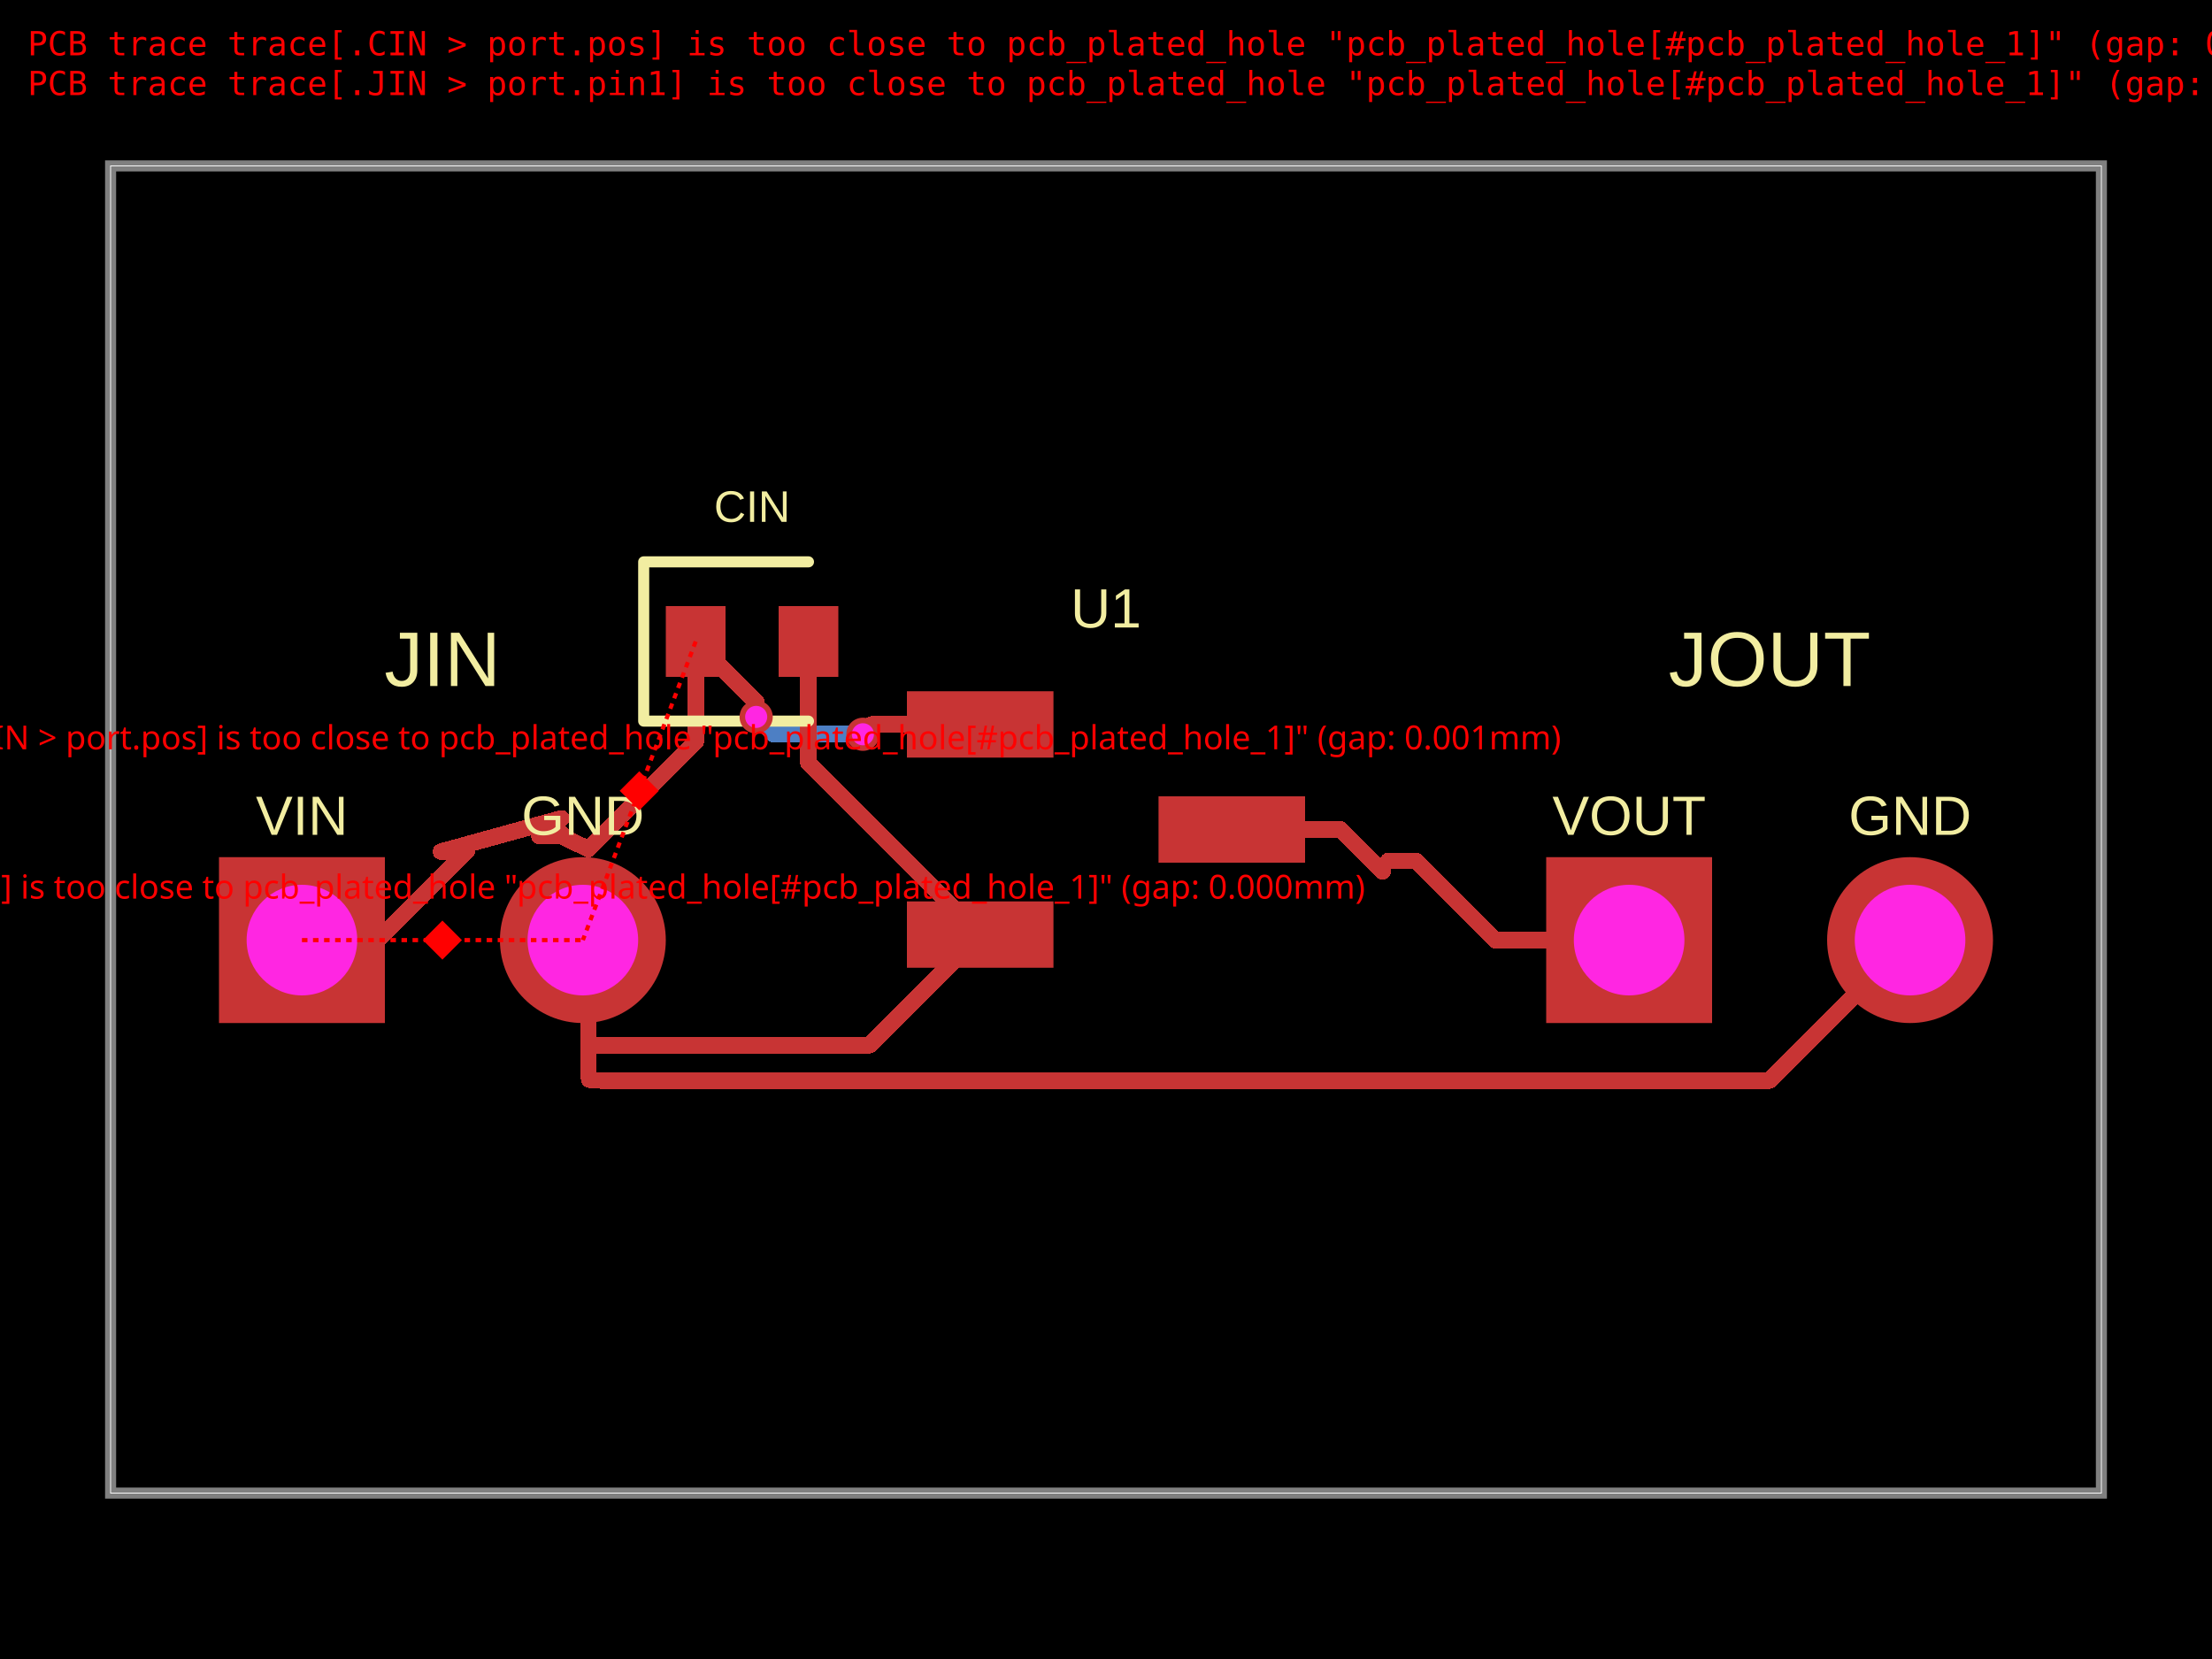
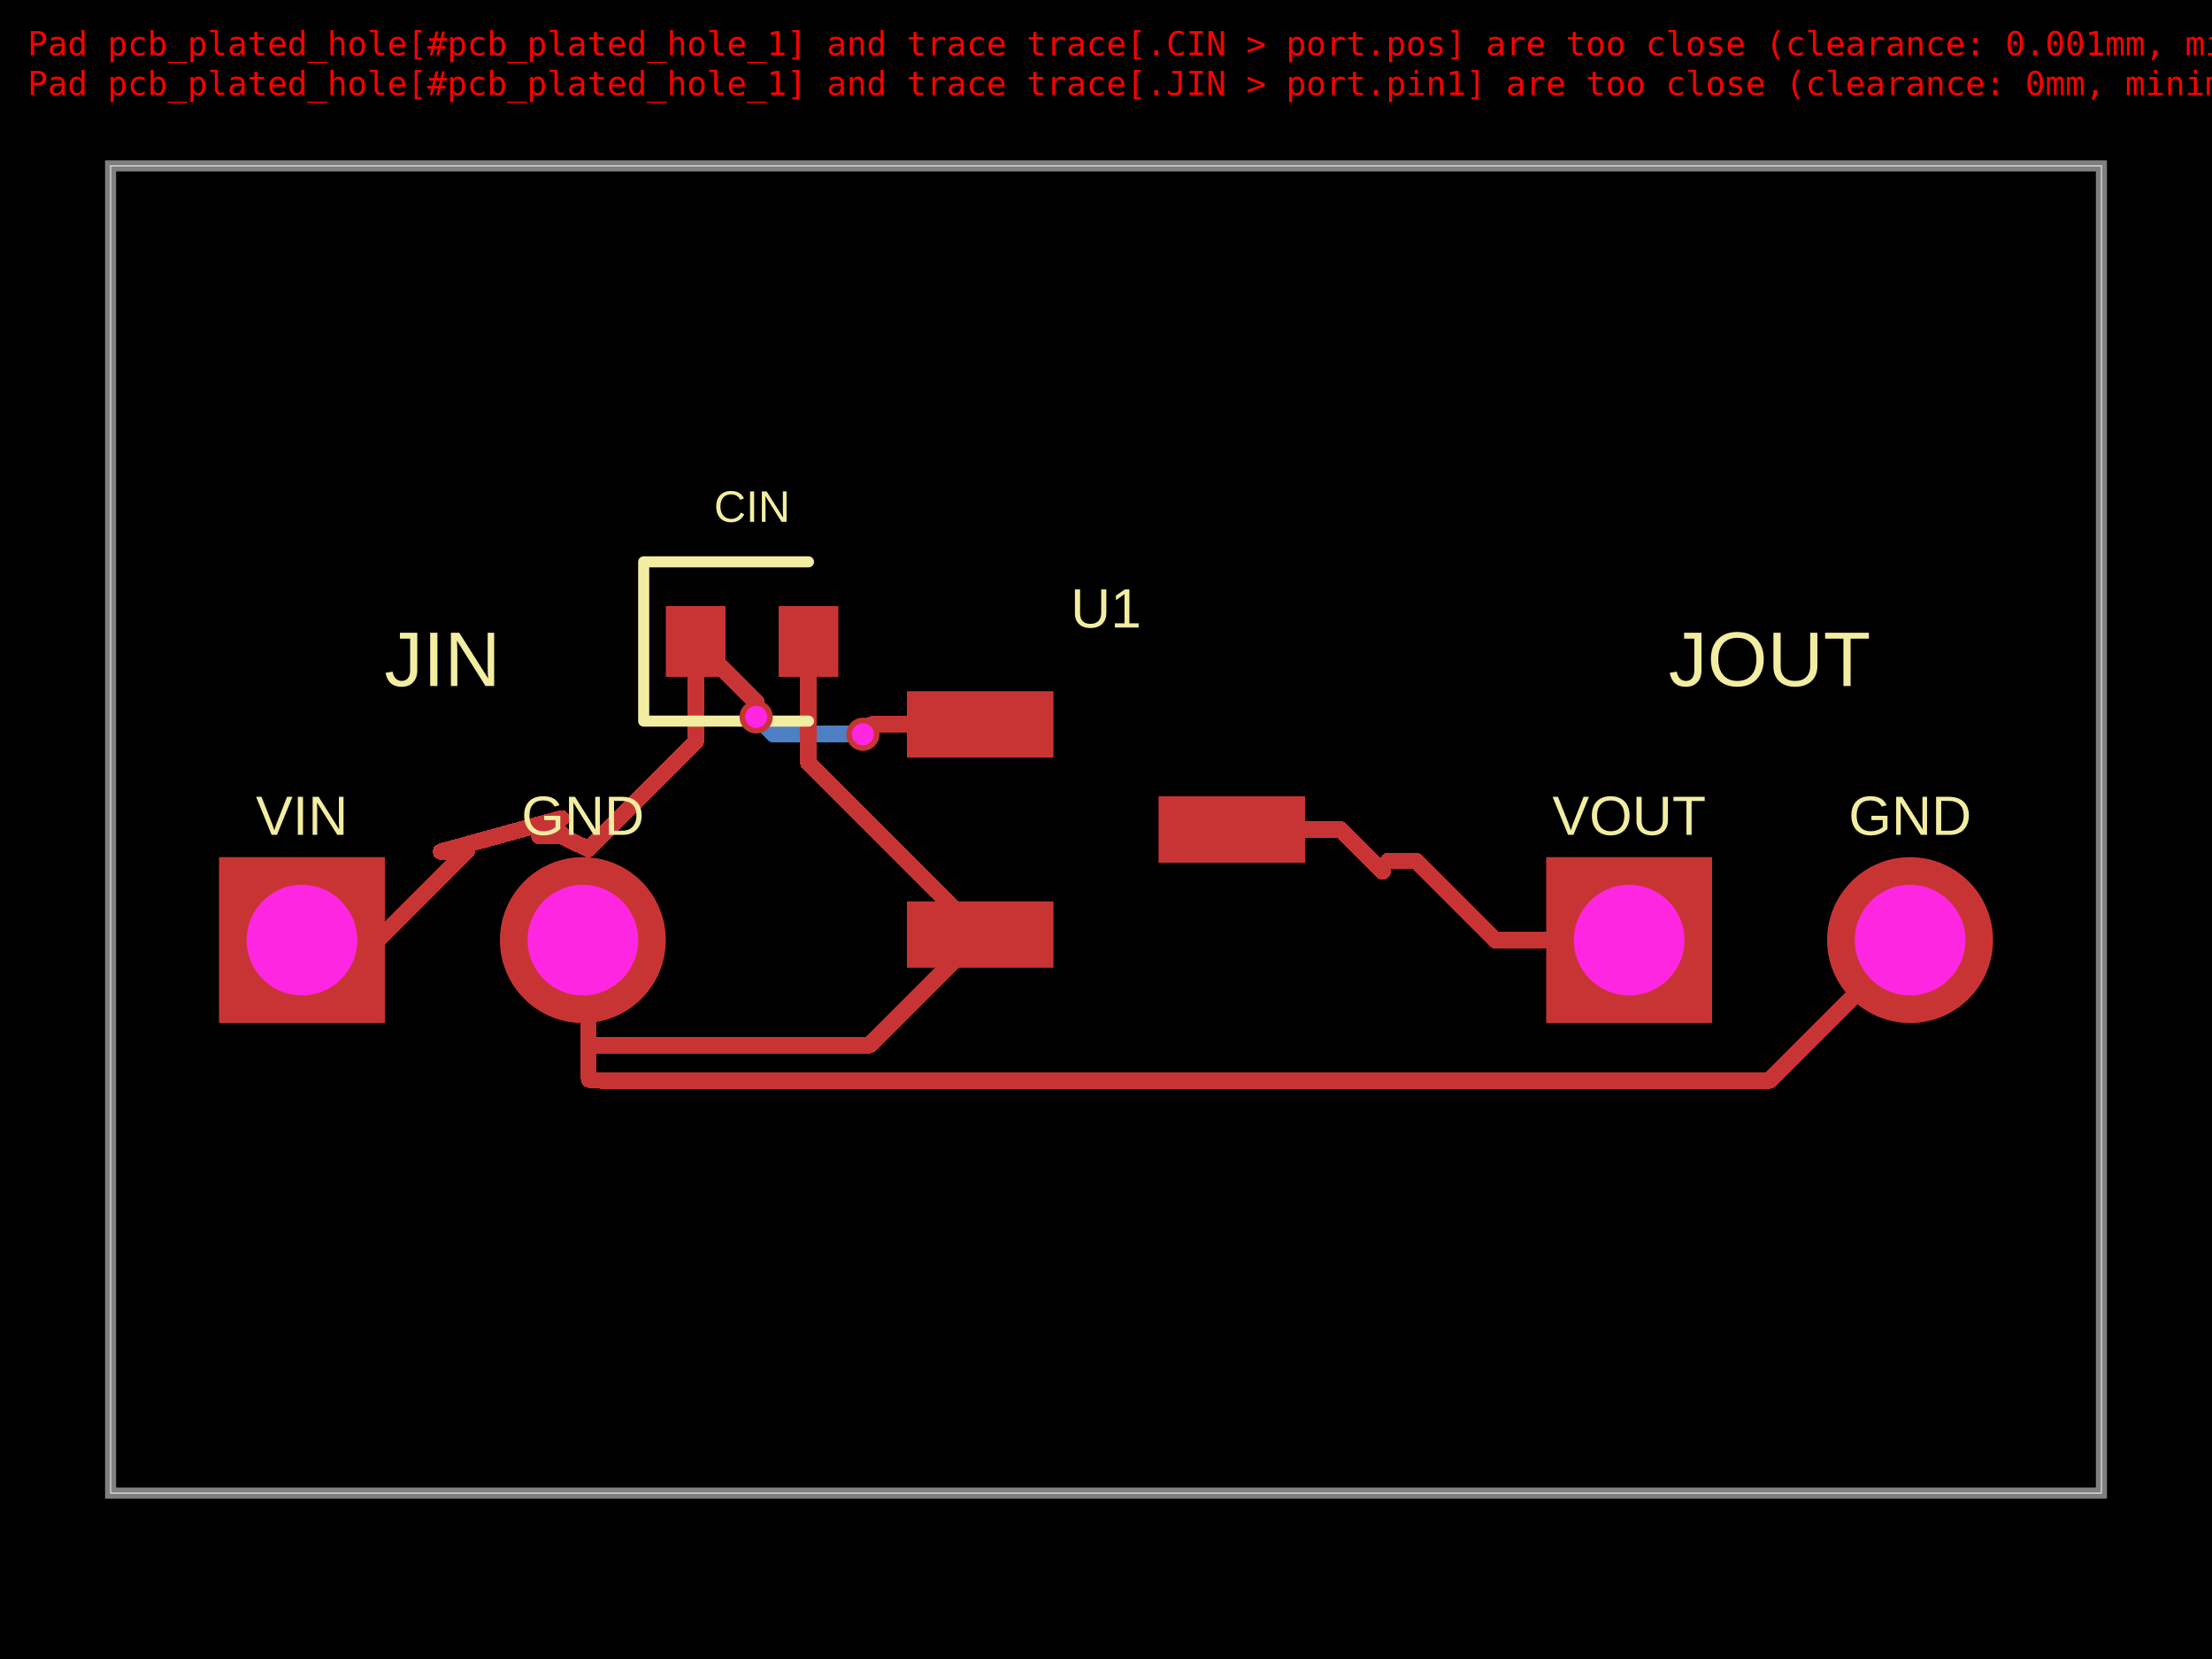
<svg xmlns="http://www.w3.org/2000/svg" width="800" height="600" data-software-used-string="@tscircuit/core@0.0.1287">
  <style />
  <rect class="boundary" x="0" y="0" fill="#000" width="800" height="600" data-type="pcb_background" data-pcb-layer="global" />
  <rect class="pcb-boundary" fill="none" stroke="#fff" stroke-width="0.3" x="40" y="60" width="720" height="480" data-type="pcb_boundary" data-pcb-layer="global" />
  <path class="pcb-board" d="M 40 540 L 760 540 L 760 60 L 40 60 Z" fill="none" stroke="rgba(255, 255, 255, 0.5)" stroke-width="4" data-type="pcb_board" data-pcb-layer="board" />
  <path class="pcb-trace" stroke="rgb(77, 127, 196)" fill="none" d="M 312.08 265.56 L 279.76 265.56" stroke-width="6" stroke-linecap="round" stroke-linejoin="round" shape-rendering="crispEdges" data-type="pcb_trace" data-pcb-layer="bottom" />
  <path class="pcb-trace" stroke="rgb(77, 127, 196)" fill="none" d="M 279.76 265.56 L 274.385 260.185" stroke-width="6" stroke-linecap="round" stroke-linejoin="round" shape-rendering="crispEdges" data-type="pcb_trace" data-pcb-layer="bottom" />
  <path class="pcb-trace" stroke="rgb(77, 127, 196)" fill="none" d="M 274.385 260.185 L 273.48 259.28" stroke-width="6" stroke-linecap="round" stroke-linejoin="round" shape-rendering="crispEdges" data-type="pcb_trace" data-pcb-layer="bottom" />
  <rect class="pcb-pad" fill="rgb(200, 52, 52)" x="328" y="250" width="53" height="24" data-type="pcb_smtpad" data-pcb-layer="top" />
  <rect class="pcb-pad" fill="rgb(200, 52, 52)" x="328" y="326" width="53" height="24" data-type="pcb_smtpad" data-pcb-layer="top" />
  <rect class="pcb-pad" fill="rgb(200, 52, 52)" x="419" y="288" width="53" height="24" data-type="pcb_smtpad" data-pcb-layer="top" />
  <rect class="pcb-pad" fill="rgb(200, 52, 52)" x="240.8" y="219.2" width="21.6" height="25.6" data-type="pcb_smtpad" data-pcb-layer="top" />
  <rect class="pcb-pad" fill="rgb(200, 52, 52)" x="281.6" y="219.2" width="21.6" height="25.6" data-type="pcb_smtpad" data-pcb-layer="top" />
  <path class="pcb-trace" stroke="rgb(200, 52, 52)" fill="none" d="M 445.5 300 L 484.83 300" stroke-width="6" stroke-linecap="round" stroke-linejoin="round" shape-rendering="crispEdges" data-type="pcb_trace" data-pcb-layer="top" />
  <path class="pcb-trace" stroke="rgb(200, 52, 52)" fill="none" d="M 484.83 300 L 500 315.17" stroke-width="6" stroke-linecap="round" stroke-linejoin="round" shape-rendering="crispEdges" data-type="pcb_trace" data-pcb-layer="top" />
  <path class="pcb-trace" stroke="rgb(200, 52, 52)" fill="none" d="M 292.4 232 L 292.4 275.88" stroke-width="6" stroke-linecap="round" stroke-linejoin="round" shape-rendering="crispEdges" data-type="pcb_trace" data-pcb-layer="top" />
  <path class="pcb-trace" stroke="rgb(200, 52, 52)" fill="none" d="M 292.4 275.88 L 354.52 338" stroke-width="6" stroke-linecap="round" stroke-linejoin="round" shape-rendering="crispEdges" data-type="pcb_trace" data-pcb-layer="top" />
  <path class="pcb-trace" stroke="rgb(200, 52, 52)" fill="none" d="M 212.8 378 L 314.52 378" stroke-width="6" stroke-linecap="round" stroke-linejoin="round" shape-rendering="crispEdges" data-type="pcb_trace" data-pcb-layer="top" />
  <path class="pcb-trace" stroke="rgb(200, 52, 52)" fill="none" d="M 314.52 378 L 354.52 338" stroke-width="6" stroke-linecap="round" stroke-linejoin="round" shape-rendering="crispEdges" data-type="pcb_trace" data-pcb-layer="top" />
  <path class="pcb-trace" stroke="rgb(200, 52, 52)" fill="none" d="M 251.6 232 L 251.6 268.24" stroke-width="6" stroke-linecap="round" stroke-linejoin="round" shape-rendering="crispEdges" data-type="pcb_trace" data-pcb-layer="top" />
  <path class="pcb-trace" stroke="rgb(200, 52, 52)" fill="none" d="M 251.6 268.24 L 212.8 307.04" stroke-width="6" stroke-linecap="round" stroke-linejoin="round" shape-rendering="crispEdges" data-type="pcb_trace" data-pcb-layer="top" />
  <path class="pcb-trace" stroke="rgb(200, 52, 52)" fill="none" d="M 354.5 262 L 315.322 262" stroke-width="6" stroke-linecap="round" stroke-linejoin="round" shape-rendering="crispEdges" data-type="pcb_trace" data-pcb-layer="top" />
  <path class="pcb-trace" stroke="rgb(200, 52, 52)" fill="none" d="M 315.322 262 L 314.743 262.579" stroke-width="6" stroke-linecap="round" stroke-linejoin="round" shape-rendering="crispEdges" data-type="pcb_trace" data-pcb-layer="top" />
  <path class="pcb-trace" stroke="rgb(200, 52, 52)" fill="none" d="M 314.743 262.579 L 314.743 262.897" stroke-width="6" stroke-linecap="round" stroke-linejoin="round" shape-rendering="crispEdges" data-type="pcb_trace" data-pcb-layer="top" />
  <path class="pcb-trace" stroke="rgb(200, 52, 52)" fill="none" d="M 314.743 262.897 L 312.08 265.56" stroke-width="6" stroke-linecap="round" stroke-linejoin="round" shape-rendering="crispEdges" data-type="pcb_trace" data-pcb-layer="top" />
  <path class="pcb-trace" stroke="rgb(200, 52, 52)" fill="none" d="M 273.48 259.28 L 273.48 253.88" stroke-width="6" stroke-linecap="round" stroke-linejoin="round" shape-rendering="crispEdges" data-type="pcb_trace" data-pcb-layer="top" />
  <path class="pcb-trace" stroke="rgb(200, 52, 52)" fill="none" d="M 273.48 253.88 L 251.6 232" stroke-width="6" stroke-linecap="round" stroke-linejoin="round" shape-rendering="crispEdges" data-type="pcb_trace" data-pcb-layer="top" />
  <path class="pcb-trace" stroke="rgb(200, 52, 52)" fill="none" d="M 589.2 340 L 540.756 340" stroke-width="6" stroke-linecap="round" stroke-linejoin="round" shape-rendering="crispEdges" data-type="pcb_trace" data-pcb-layer="top" />
  <path class="pcb-trace" stroke="rgb(200, 52, 52)" fill="none" d="M 540.756 340 L 512.116 311.36" stroke-width="6" stroke-linecap="round" stroke-linejoin="round" shape-rendering="crispEdges" data-type="pcb_trace" data-pcb-layer="top" />
  <path class="pcb-trace" stroke="rgb(200, 52, 52)" fill="none" d="M 512.116 311.36 L 502.121 311.36" stroke-width="6" stroke-linecap="round" stroke-linejoin="round" shape-rendering="crispEdges" data-type="pcb_trace" data-pcb-layer="top" />
  <path class="pcb-trace" stroke="rgb(200, 52, 52)" fill="none" d="M 210.8 340 L 210.8 360" stroke-width="6" stroke-linecap="round" stroke-linejoin="round" shape-rendering="crispEdges" data-type="pcb_trace" data-pcb-layer="top" />
  <path class="pcb-trace" stroke="rgb(200, 52, 52)" fill="none" d="M 210.8 360 L 208.832 362" stroke-width="6" stroke-linecap="round" stroke-linejoin="round" shape-rendering="crispEdges" data-type="pcb_trace" data-pcb-layer="top" />
  <path class="pcb-trace" stroke="rgb(200, 52, 52)" fill="none" d="M 208.832 362 L 212.8 367.4" stroke-width="6" stroke-linecap="round" stroke-linejoin="round" shape-rendering="crispEdges" data-type="pcb_trace" data-pcb-layer="top" />
  <path class="pcb-trace" stroke="rgb(200, 52, 52)" fill="none" d="M 212.8 367.4 L 212.8 378" stroke-width="6" stroke-linecap="round" stroke-linejoin="round" shape-rendering="crispEdges" data-type="pcb_trace" data-pcb-layer="top" />
  <path class="pcb-trace" stroke="rgb(200, 52, 52)" fill="none" d="M 690.8 340 L 640 390.8" stroke-width="6" stroke-linecap="round" stroke-linejoin="round" shape-rendering="crispEdges" data-type="pcb_trace" data-pcb-layer="top" />
  <path class="pcb-trace" stroke="rgb(200, 52, 52)" fill="none" d="M 640 390.8 L 220.462 390.8" stroke-width="6" stroke-linecap="round" stroke-linejoin="round" shape-rendering="crispEdges" data-type="pcb_trace" data-pcb-layer="top" />
  <path class="pcb-trace" stroke="rgb(200, 52, 52)" fill="none" d="M 220.462 390.8 L 219 390.8" stroke-width="6" stroke-linecap="round" stroke-linejoin="round" shape-rendering="crispEdges" data-type="pcb_trace" data-pcb-layer="top" />
  <path class="pcb-trace" stroke="rgb(200, 52, 52)" fill="none" d="M 219 390.8 L 218 390.8" stroke-width="6" stroke-linecap="round" stroke-linejoin="round" shape-rendering="crispEdges" data-type="pcb_trace" data-pcb-layer="top" />
  <path class="pcb-trace" stroke="rgb(200, 52, 52)" fill="none" d="M 218 390.8 L 217 390.76" stroke-width="6" stroke-linecap="round" stroke-linejoin="round" shape-rendering="crispEdges" data-type="pcb_trace" data-pcb-layer="top" />
  <path class="pcb-trace" stroke="rgb(200, 52, 52)" fill="none" d="M 217 390.76 L 216 390.76" stroke-width="6" stroke-linecap="round" stroke-linejoin="round" shape-rendering="crispEdges" data-type="pcb_trace" data-pcb-layer="top" />
  <path class="pcb-trace" stroke="rgb(200, 52, 52)" fill="none" d="M 216 390.76 L 215.04 390.76" stroke-width="6" stroke-linecap="round" stroke-linejoin="round" shape-rendering="crispEdges" data-type="pcb_trace" data-pcb-layer="top" />
  <path class="pcb-trace" stroke="rgb(200, 52, 52)" fill="none" d="M 215.04 390.76 L 214.08 390.68" stroke-width="6" stroke-linecap="round" stroke-linejoin="round" shape-rendering="crispEdges" data-type="pcb_trace" data-pcb-layer="top" />
  <path class="pcb-trace" stroke="rgb(200, 52, 52)" fill="none" d="M 214.08 390.68 L 213.16 390.44" stroke-width="6" stroke-linecap="round" stroke-linejoin="round" shape-rendering="crispEdges" data-type="pcb_trace" data-pcb-layer="top" />
  <path class="pcb-trace" stroke="rgb(200, 52, 52)" fill="none" d="M 213.16 390.44 L 212.8 388.6" stroke-width="6" stroke-linecap="round" stroke-linejoin="round" shape-rendering="crispEdges" data-type="pcb_trace" data-pcb-layer="top" />
  <path class="pcb-trace" stroke="rgb(200, 52, 52)" fill="none" d="M 212.8 388.6 L 212.8 378" stroke-width="6" stroke-linecap="round" stroke-linejoin="round" shape-rendering="crispEdges" data-type="pcb_trace" data-pcb-layer="top" />
  <path class="pcb-trace" stroke="rgb(200, 52, 52)" fill="none" d="M 109.2 340 L 136.636 340" stroke-width="6" stroke-linecap="round" stroke-linejoin="round" shape-rendering="crispEdges" data-type="pcb_trace" data-pcb-layer="top" />
  <path class="pcb-trace" stroke="rgb(200, 52, 52)" fill="none" d="M 136.636 340 L 168.85 307.786" stroke-width="6" stroke-linecap="round" stroke-linejoin="round" shape-rendering="crispEdges" data-type="pcb_trace" data-pcb-layer="top" />
  <path class="pcb-trace" stroke="rgb(200, 52, 52)" fill="none" d="M 168.85 307.786 L 159.486 308" stroke-width="6" stroke-linecap="round" stroke-linejoin="round" shape-rendering="crispEdges" data-type="pcb_trace" data-pcb-layer="top" />
  <path class="pcb-trace" stroke="rgb(200, 52, 52)" fill="none" d="M 159.486 308 L 203.063 295.97" stroke-width="6" stroke-linecap="round" stroke-linejoin="round" shape-rendering="crispEdges" data-type="pcb_trace" data-pcb-layer="top" />
  <path class="pcb-trace" stroke="rgb(200, 52, 52)" fill="none" d="M 203.063 295.97 L 197.946 300.506" stroke-width="6" stroke-linecap="round" stroke-linejoin="round" shape-rendering="crispEdges" data-type="pcb_trace" data-pcb-layer="top" />
  <path class="pcb-trace" stroke="rgb(200, 52, 52)" fill="none" d="M 197.946 300.506 L 197.145 300.506" stroke-width="6" stroke-linecap="round" stroke-linejoin="round" shape-rendering="crispEdges" data-type="pcb_trace" data-pcb-layer="top" />
  <path class="pcb-trace" stroke="rgb(200, 52, 52)" fill="none" d="M 197.145 300.506 L 195.104 302.4" stroke-width="6" stroke-linecap="round" stroke-linejoin="round" shape-rendering="crispEdges" data-type="pcb_trace" data-pcb-layer="top" />
  <path class="pcb-trace" stroke="rgb(200, 52, 52)" fill="none" d="M 195.104 302.4 L 202.424 302.4" stroke-width="6" stroke-linecap="round" stroke-linejoin="round" shape-rendering="crispEdges" data-type="pcb_trace" data-pcb-layer="top" />
  <path class="pcb-trace" stroke="rgb(200, 52, 52)" fill="none" d="M 202.424 302.4 L 203.079 301.588" stroke-width="6" stroke-linecap="round" stroke-linejoin="round" shape-rendering="crispEdges" data-type="pcb_trace" data-pcb-layer="top" />
  <path class="pcb-trace" stroke="rgb(200, 52, 52)" fill="none" d="M 203.079 301.588 L 203.079 302.4" stroke-width="6" stroke-linecap="round" stroke-linejoin="round" shape-rendering="crispEdges" data-type="pcb_trace" data-pcb-layer="top" />
  <path class="pcb-trace" stroke="rgb(200, 52, 52)" fill="none" d="M 203.079 302.4 L 212.8 307.057" stroke-width="6" stroke-linecap="round" stroke-linejoin="round" shape-rendering="crispEdges" data-type="pcb_trace" data-pcb-layer="top" />
  <text x="0" y="0" dx="0" dy="0" fill="#f2eda1" font-family="Arial, sans-serif" font-size="20" text-anchor="middle" dominant-baseline="central" transform="matrix(1,0,0,1,400,220)" class="pcb-silkscreen-text pcb-silkscreen-top" data-pcb-silkscreen-text-id="pcb_silkscreen_text_0" stroke="none" data-type="pcb_silkscreen_text" data-pcb-layer="top">U1</text>
  <path class="pcb-silkscreen pcb-silkscreen-top" d="M 292.4 203.2 L 232.8 203.2 L 232.8 260.8 L 292.4 260.8" fill="none" stroke="#f2eda1" stroke-width="4" stroke-linecap="round" stroke-linejoin="round" data-pcb-component-id="pcb_component_1" data-pcb-silkscreen-path-id="pcb_silkscreen_path_0" data-type="pcb_silkscreen_path" data-pcb-layer="top" />
  <text x="0" y="0" dx="0" dy="0" fill="#f2eda1" font-family="Arial, sans-serif" font-size="16" text-anchor="middle" dominant-baseline="central" transform="matrix(1,0,0,1,272,183.2)" class="pcb-silkscreen-text pcb-silkscreen-top" data-pcb-silkscreen-text-id="pcb_silkscreen_text_1" stroke="none" data-type="pcb_silkscreen_text" data-pcb-layer="top">CIN</text>
  <text x="0" y="0" dx="0" dy="0" fill="#f2eda1" font-family="Arial, sans-serif" font-size="20" text-anchor="middle" dominant-baseline="central" transform="matrix(1,0,0,1,109.2,295)" class="pcb-silkscreen-text pcb-silkscreen-top" data-pcb-silkscreen-text-id="pcb_silkscreen_text_2" stroke="none" data-type="pcb_silkscreen_text" data-pcb-layer="top">VIN</text>
  <text x="0" y="0" dx="0" dy="0" fill="#f2eda1" font-family="Arial, sans-serif" font-size="20" text-anchor="middle" dominant-baseline="central" transform="matrix(1,0,0,1,210.8,295)" class="pcb-silkscreen-text pcb-silkscreen-top" data-pcb-silkscreen-text-id="pcb_silkscreen_text_3" stroke="none" data-type="pcb_silkscreen_text" data-pcb-layer="top">GND</text>
  <text x="0" y="0" dx="0" dy="0" fill="#f2eda1" font-family="Arial, sans-serif" font-size="28" text-anchor="middle" dominant-baseline="central" transform="matrix(1,0,0,1,160,238.4)" class="pcb-silkscreen-text pcb-silkscreen-top" data-pcb-silkscreen-text-id="pcb_silkscreen_text_4" stroke="none" data-type="pcb_silkscreen_text" data-pcb-layer="top">JIN</text>
  <text x="0" y="0" dx="0" dy="0" fill="#f2eda1" font-family="Arial, sans-serif" font-size="20" text-anchor="middle" dominant-baseline="central" transform="matrix(1,0,0,1,589.2,295)" class="pcb-silkscreen-text pcb-silkscreen-top" data-pcb-silkscreen-text-id="pcb_silkscreen_text_5" stroke="none" data-type="pcb_silkscreen_text" data-pcb-layer="top">VOUT</text>
  <text x="0" y="0" dx="0" dy="0" fill="#f2eda1" font-family="Arial, sans-serif" font-size="20" text-anchor="middle" dominant-baseline="central" transform="matrix(1,0,0,1,690.8,295)" class="pcb-silkscreen-text pcb-silkscreen-top" data-pcb-silkscreen-text-id="pcb_silkscreen_text_6" stroke="none" data-type="pcb_silkscreen_text" data-pcb-layer="top">GND</text>
  <text x="0" y="0" dx="0" dy="0" fill="#f2eda1" font-family="Arial, sans-serif" font-size="28" text-anchor="middle" dominant-baseline="central" transform="matrix(1,0,0,1,640,238.4)" class="pcb-silkscreen-text pcb-silkscreen-top" data-pcb-silkscreen-text-id="pcb_silkscreen_text_7" stroke="none" data-type="pcb_silkscreen_text" data-pcb-layer="top">JOUT</text>
  <g data-type="pcb_plated_hole" data-pcb-layer="through">
    <rect class="pcb-hole-outer-pad" fill="rgb(200, 52, 52)" x="79.2" y="310" width="60" height="60" data-type="pcb_plated_hole" data-pcb-layer="top" />
    <circle class="pcb-hole-inner" fill="#FF26E2" cx="109.2" cy="340" r="20" data-type="pcb_plated_hole_drill" data-pcb-layer="drill" />
  </g>
  <g data-type="pcb_plated_hole" data-pcb-layer="through">
    <circle class="pcb-hole-outer" fill="rgb(200, 52, 52)" cx="210.8" cy="340" r="30" data-type="pcb_plated_hole" data-pcb-layer="top" />
    <circle class="pcb-hole-inner" fill="#FF26E2" cx="210.8" cy="340" r="20" data-type="pcb_plated_hole_drill" data-pcb-layer="drill" />
  </g>
  <g data-type="pcb_plated_hole" data-pcb-layer="through">
    <rect class="pcb-hole-outer-pad" fill="rgb(200, 52, 52)" x="559.2" y="310" width="60" height="60" data-type="pcb_plated_hole" data-pcb-layer="top" />
    <circle class="pcb-hole-inner" fill="#FF26E2" cx="589.2" cy="340" r="20" data-type="pcb_plated_hole_drill" data-pcb-layer="drill" />
  </g>
  <g data-type="pcb_plated_hole" data-pcb-layer="through">
    <circle class="pcb-hole-outer" fill="rgb(200, 52, 52)" cx="690.8" cy="340" r="30" data-type="pcb_plated_hole" data-pcb-layer="top" />
    <circle class="pcb-hole-inner" fill="#FF26E2" cx="690.8" cy="340" r="20" data-type="pcb_plated_hole_drill" data-pcb-layer="drill" />
  </g>
  <g data-type="pcb_via" data-pcb-layer="through">
    <circle class="pcb-hole-outer" fill="rgb(200, 52, 52)" cx="312.08" cy="265.56" r="6" data-type="pcb_via" data-pcb-layer="top" />
    <circle class="pcb-hole-inner" fill="#FF26E2" cx="312.08" cy="265.56" r="4" data-type="pcb_via" data-pcb-layer="drill" />
  </g>
  <g data-type="pcb_via" data-pcb-layer="through">
    <circle class="pcb-hole-outer" fill="rgb(200, 52, 52)" cx="273.48" cy="259.28" r="6" data-type="pcb_via" data-pcb-layer="top" />
    <circle class="pcb-hole-inner" fill="#FF26E2" cx="273.48" cy="259.28" r="4" data-type="pcb_via" data-pcb-layer="drill" />
  </g>
-   <line x1="251.6" y1="232" x2="231.2" y2="286" stroke="red" stroke-width="1.5" stroke-dasharray="2,2" data-type="pcb_trace_error" data-pcb-layer="overlay" />
-   <line x1="231.2" y1="286" x2="210.8" y2="340" stroke="red" stroke-width="1.5" stroke-dasharray="2,2" data-type="pcb_trace_error" data-pcb-layer="overlay" />
-   <rect x="226.2" y="281" width="10" height="10" fill="red" transform="rotate(45 231.2 286)" data-type="pcb_trace_error" data-pcb-layer="overlay" />
-   <text x="231.2" y="271" fill="red" font-family="sans-serif" font-size="12" text-anchor="middle" data-type="pcb_trace_error" data-pcb-layer="overlay">PCB trace trace[.CIN &gt; port.pos] is too close to pcb_plated_hole "pcb_plated_hole[#pcb_plated_hole_1]" (gap: 0.001mm)</text>
-   <line x1="109.2" y1="340" x2="160" y2="340" stroke="red" stroke-width="1.5" stroke-dasharray="2,2" data-type="pcb_trace_error" data-pcb-layer="overlay" />
-   <line x1="160" y1="340" x2="210.8" y2="340" stroke="red" stroke-width="1.5" stroke-dasharray="2,2" data-type="pcb_trace_error" data-pcb-layer="overlay" />
-   <rect x="155" y="335" width="10" height="10" fill="red" transform="rotate(45 160 340)" data-type="pcb_trace_error" data-pcb-layer="overlay" />
-   <text x="160" y="325" fill="red" font-family="sans-serif" font-size="12" text-anchor="middle" data-type="pcb_trace_error" data-pcb-layer="overlay">PCB trace trace[.JIN &gt; port.pin1] is too close to pcb_plated_hole "pcb_plated_hole[#pcb_plated_hole_1]" (gap: 0.000mm)</text>
  <text x="10" y="20" fill="red" font-family="monospace" font-size="12px" data-type="pcb_error_text_overlay" data-layer="global">
-     <tspan x="10" dy="0">PCB trace trace[.CIN &gt; port.pos] is too close to pcb_plated_hole "pcb_plated_hole[#pcb_plated_hole_1]" (gap: 0.001mm)</tspan>
-     <tspan x="10" dy="1.2em">PCB trace trace[.JIN &gt; port.pin1] is too close to pcb_plated_hole "pcb_plated_hole[#pcb_plated_hole_1]" (gap: 0.000mm)</tspan>
+     <tspan x="10" dy="0">Pad pcb_plated_hole[#pcb_plated_hole_1] and trace trace[.CIN &gt; port.pos] are too close (clearance: 0.001mm, minimum: 0.1mm)</tspan>
+     <tspan x="10" dy="1.2em">Pad pcb_plated_hole[#pcb_plated_hole_1] and trace trace[.JIN &gt; port.pin1] are too close (clearance: 0mm, minimum: 0.1mm)</tspan>
  </text>
</svg>
